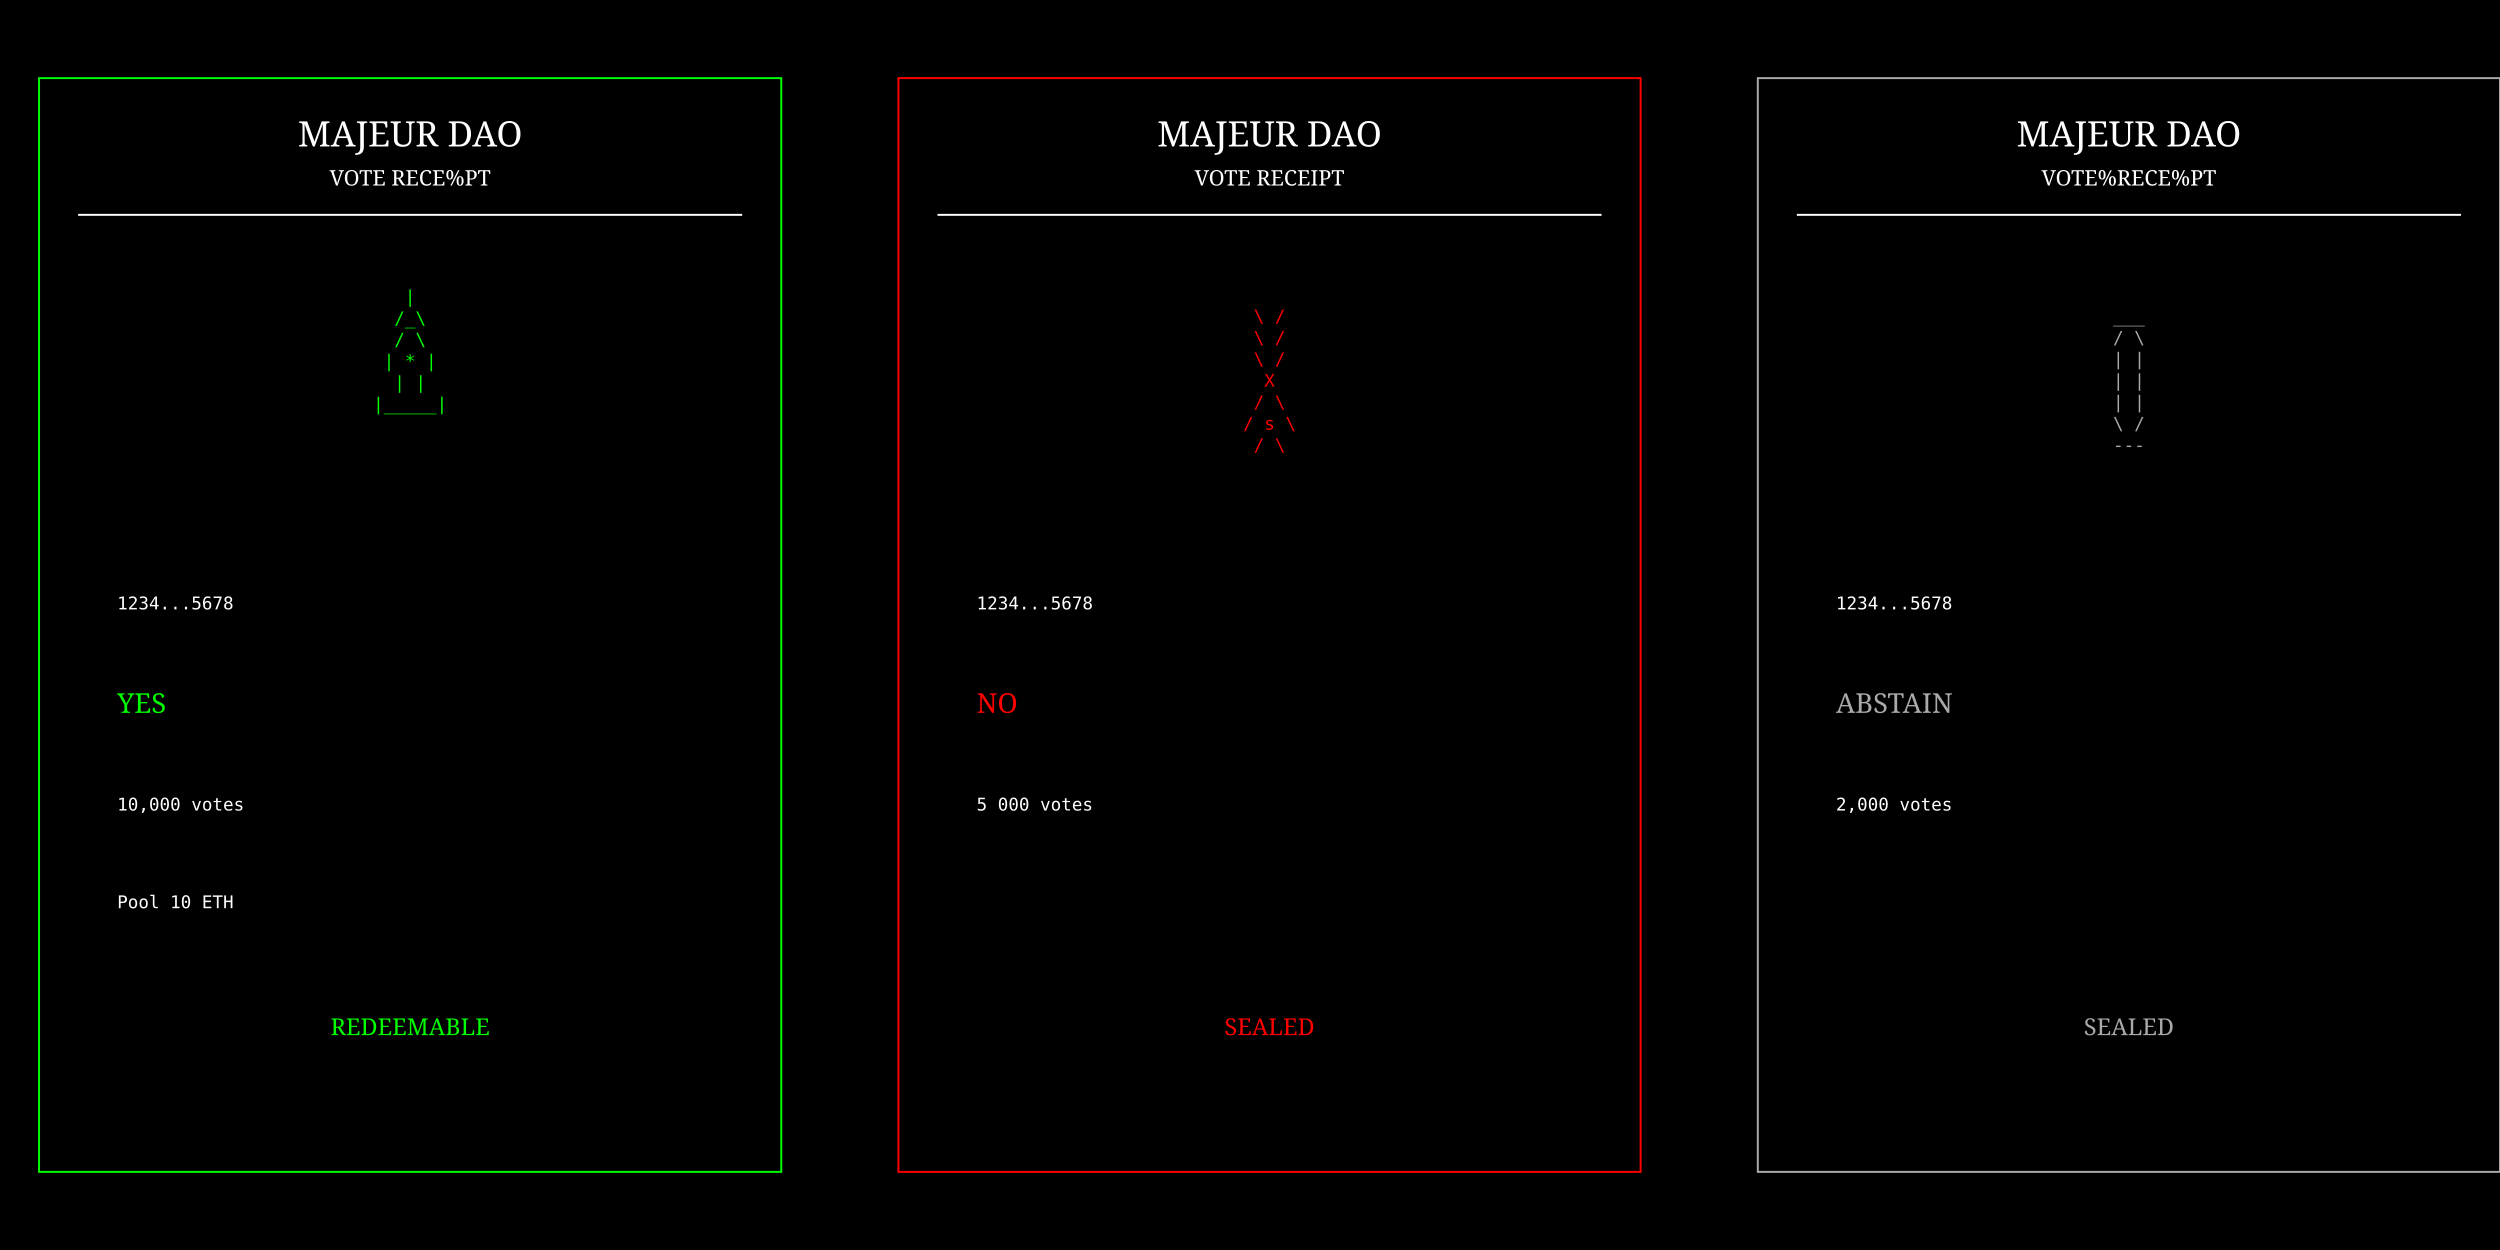
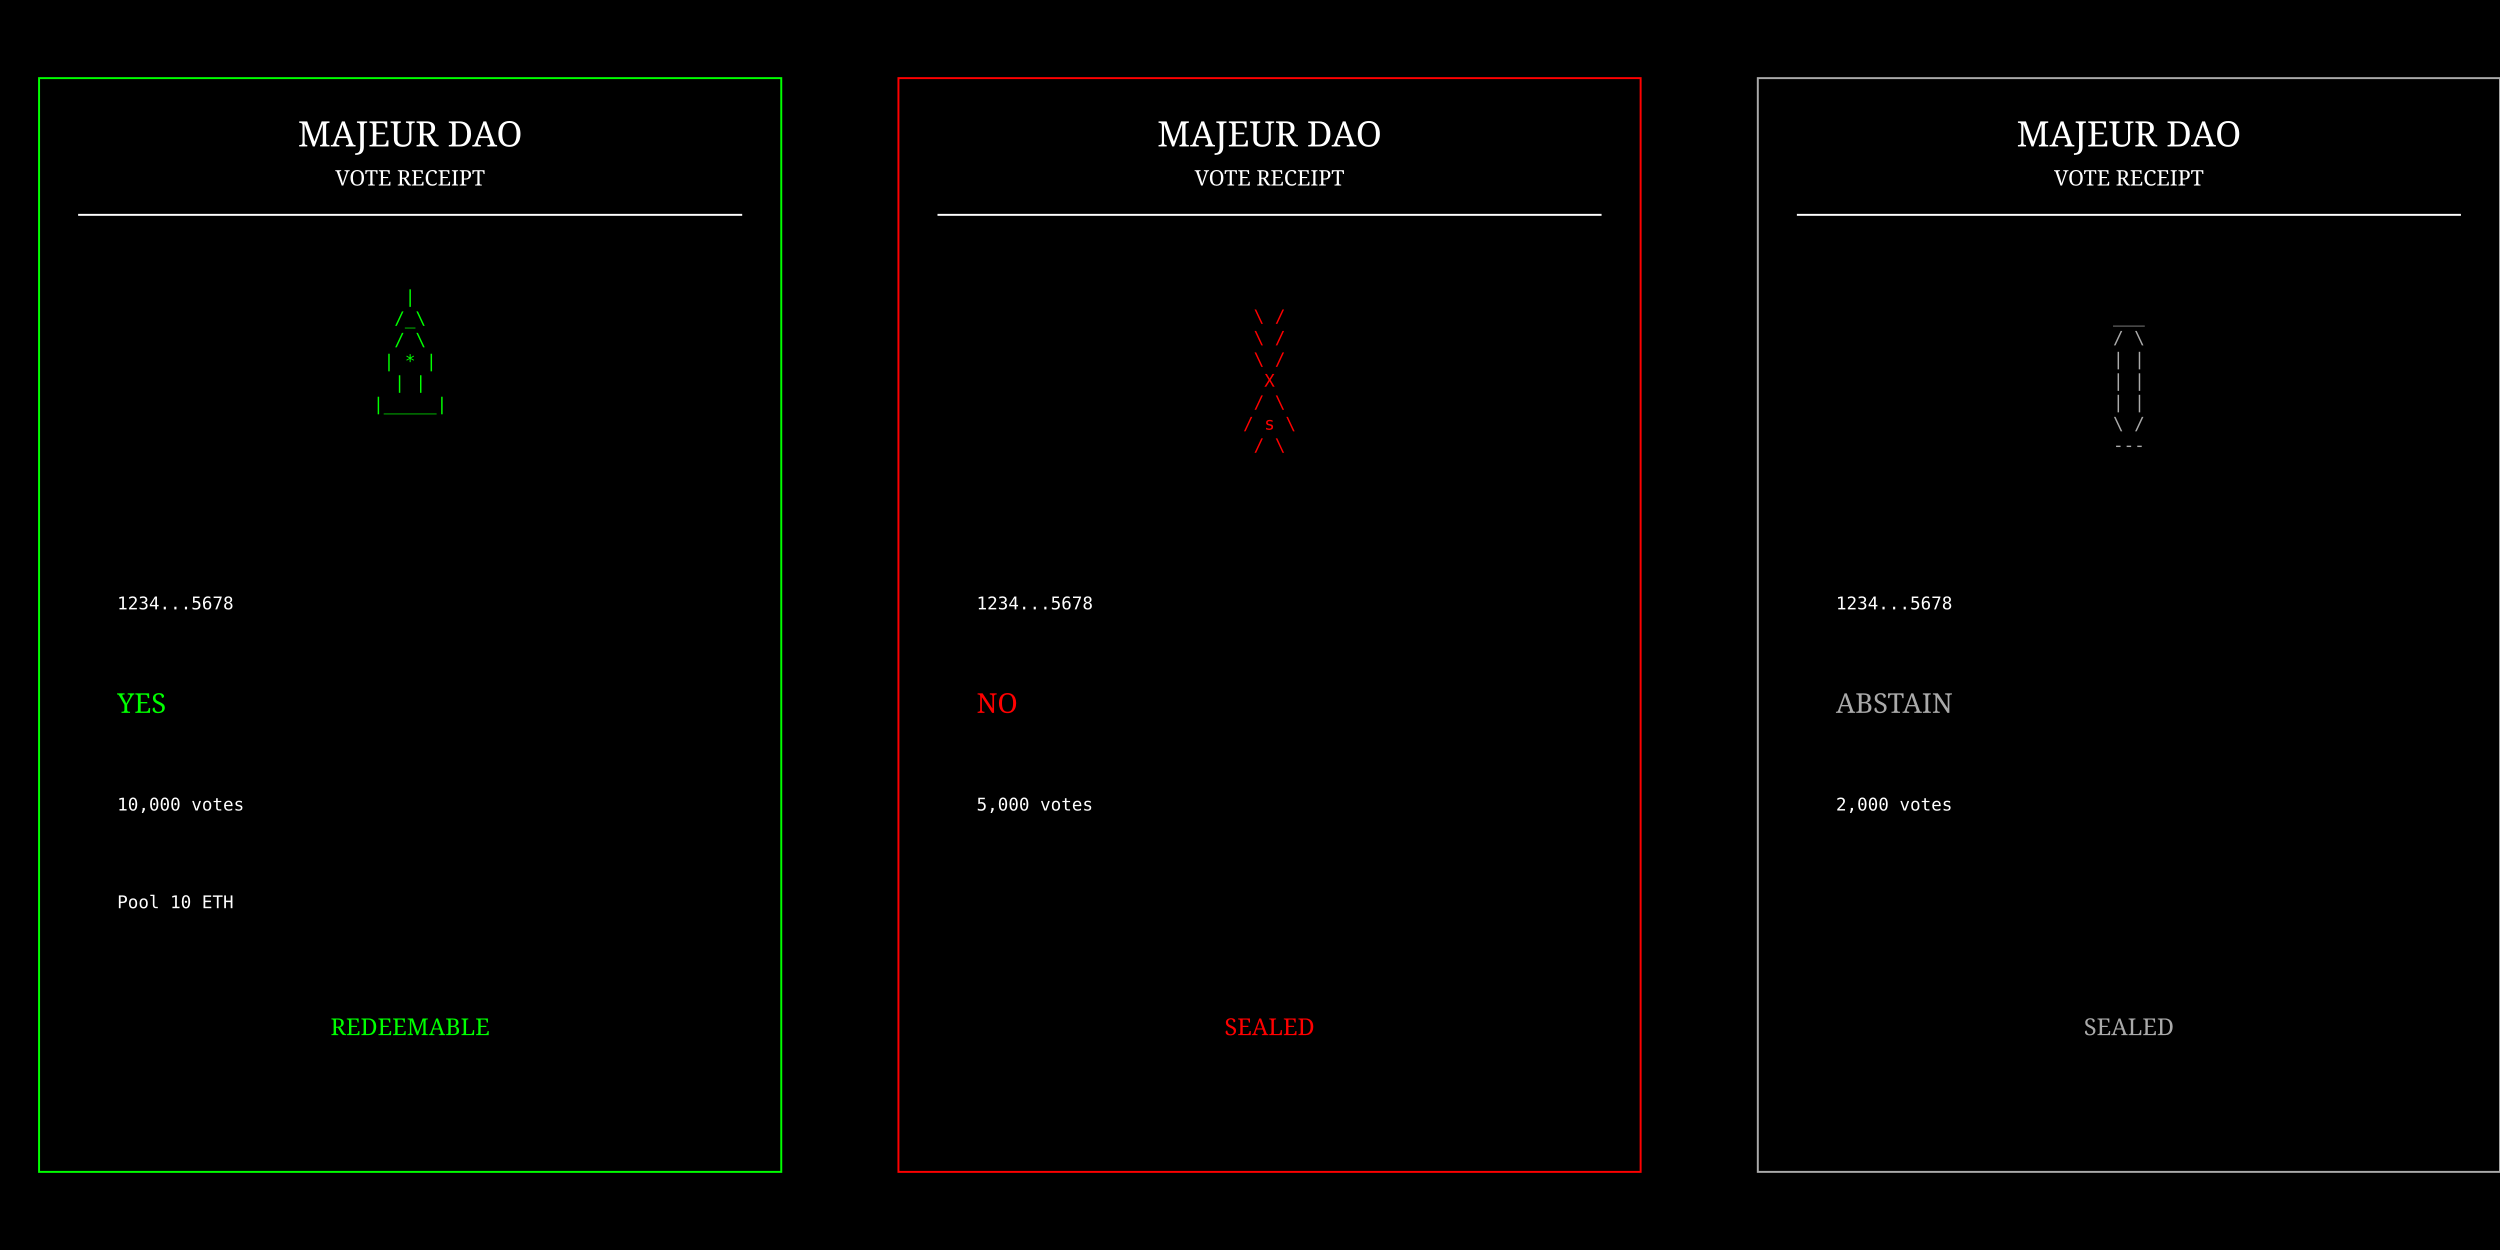
<svg xmlns="http://www.w3.org/2000/svg" width="1280" height="640" viewBox="0 0 1280 640">
  <rect width="1280" height="640" fill="#000" />
  <style>
    .g{font-family:Garamond,serif;}
    .m{font-family:monospace;}
  </style>
  <g transform="translate(0,20)">
    <rect x="20" y="20" width="380" height="560" fill="none" stroke="#0f0" stroke-width="1" />
    <text x="210" y="55" class="g" font-size="18" fill="#fff" text-anchor="middle">MAJEUR DAO</text>
-     <text x="210" y="75" class="g" font-size="11" fill="#fff" text-anchor="middle">VOTE RECE%PT</text>
+     <text x="210" y="75" class="g" font-size="11" fill="#fff" text-anchor="middle">VOTE RECEIPT</text>
    <line x1="40" y1="90" x2="380" y2="90" stroke="#fff" stroke-width="1" />
    <text x="210" y="135" class="m" font-size="9" fill="#0f0" text-anchor="middle">|</text>
    <text x="210" y="146" class="m" font-size="9" fill="#0f0" text-anchor="middle">/_\</text>
    <text x="210" y="157" class="m" font-size="9" fill="#0f0" text-anchor="middle">/   \</text>
    <text x="210" y="168" class="m" font-size="9" fill="#0f0" text-anchor="middle">|  *  |</text>
    <text x="210" y="179" class="m" font-size="9" fill="#0f0" text-anchor="middle">|     |</text>
    <text x="210" y="190" class="m" font-size="9" fill="#0f0" text-anchor="middle">|_____|</text>
    <text x="60" y="292" class="m" font-size="9" fill="#fff">1234...5678</text>
    <text x="60" y="345" class="g" font-size="14" fill="#0f0">YES</text>
    <text x="60" y="395" class="m" font-size="9" fill="#fff">10,000 votes</text>
    <text x="60" y="445" class="m" font-size="9" fill="#fff">Pool 10 ETH</text>
    <text x="210" y="510" class="g" font-size="12" fill="#0f0" text-anchor="middle">REDEEMABLE</text>
  </g>
  <g transform="translate(440,20)">
    <rect x="20" y="20" width="380" height="560" fill="none" stroke="#f00" stroke-width="1" />
    <text x="210" y="55" class="g" font-size="18" fill="#fff" text-anchor="middle">MAJEUR DAO</text>
    <text x="210" y="75" class="g" font-size="11" fill="#fff" text-anchor="middle">VOTE RECEIPT</text>
    <line x1="40" y1="90" x2="380" y2="90" stroke="#fff" stroke-width="1" />
    <text x="210" y="145" class="m" font-size="9" fill="#f00" text-anchor="middle">\       /</text>
    <text x="210" y="156" class="m" font-size="9" fill="#f00" text-anchor="middle"> \     / </text>
    <text x="210" y="167" class="m" font-size="9" fill="#f00" text-anchor="middle">  \     /</text>
    <text x="210" y="178" class="m" font-size="9" fill="#f00" text-anchor="middle">    X    </text>
    <text x="210" y="189" class="m" font-size="9" fill="#f00" text-anchor="middle">  /    \   </text>
    <text x="210" y="200" class="m" font-size="9" fill="#f00" text-anchor="middle"> /    s \ </text>
    <text x="210" y="211" class="m" font-size="9" fill="#f00" text-anchor="middle">/      \</text>
    <text x="60" y="292" class="m" font-size="9" fill="#fff">1234...5678</text>
    <text x="60" y="345" class="g" font-size="14" fill="#f00">NO</text>
-     <text x="60" y="395" class="m" font-size="9" fill="#fff">5 000 votes</text>
+     <text x="60" y="395" class="m" font-size="9" fill="#fff">5,000 votes</text>
    <text x="210" y="510" class="g" font-size="12" fill="#f00" text-anchor="middle">SEALED</text>
  </g>
  <g transform="translate(880,20)">
    <rect x="20" y="20" width="380" height="560" fill="none" stroke="#aaa" stroke-width="1" />
    <text x="210" y="55" class="g" font-size="18" fill="#fff" text-anchor="middle">MAJEUR DAO</text>
-     <text x="210" y="75" class="g" font-size="11" fill="#fff" text-anchor="middle">VOTE%RECE%PT</text>
+     <text x="210" y="75" class="g" font-size="11" fill="#fff" text-anchor="middle">VOTE RECEIPT</text>
    <line x1="40" y1="90" x2="380" y2="90" stroke="#fff" stroke-width="1" />
    <text x="210" y="145" class="m" font-size="9" fill="#aaa" text-anchor="middle">___</text>
    <text x="210" y="156" class="m" font-size="9" fill="#aaa" text-anchor="middle">/     \</text>
    <text x="210" y="167" class="m" font-size="9" fill="#aaa" text-anchor="middle">|       |</text>
    <text x="210" y="178" class="m" font-size="9" fill="#aaa" text-anchor="middle">|       |</text>
    <text x="210" y="189" class="m" font-size="9" fill="#aaa" text-anchor="middle">|       |</text>
    <text x="210" y="200" class="m" font-size="9" fill="#aaa" text-anchor="middle">\     /</text>
    <text x="210" y="211" class="m" font-size="9" fill="#aaa" text-anchor="middle">---</text>
    <text x="60" y="292" class="m" font-size="9" fill="#fff">1234...5678</text>
    <text x="60" y="345" class="g" font-size="14" fill="#aaa">ABSTAIN</text>
    <text x="60" y="395" class="m" font-size="9" fill="#fff">2,000 votes</text>
    <text x="210" y="510" class="g" font-size="12" fill="#aaa" text-anchor="middle">SEALED</text>
  </g>
</svg>
